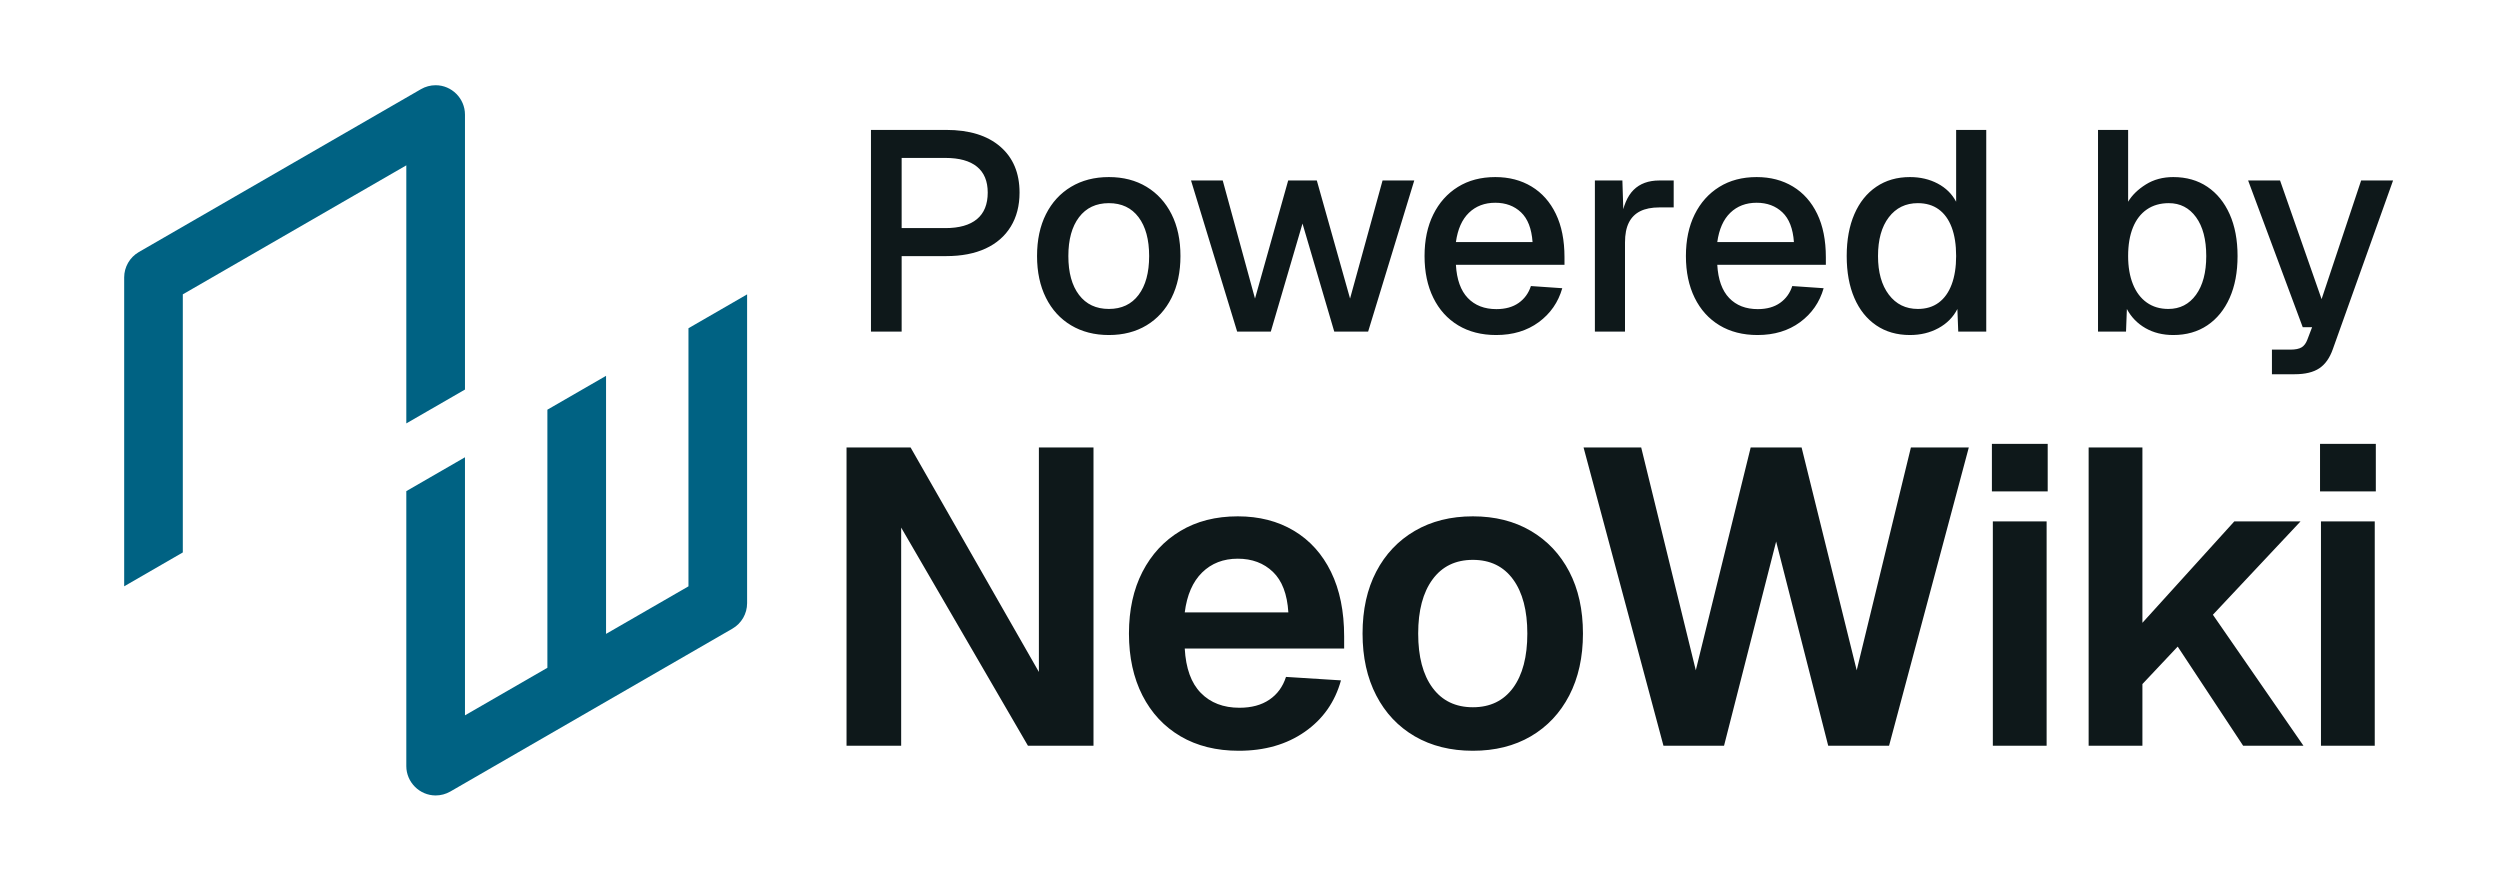
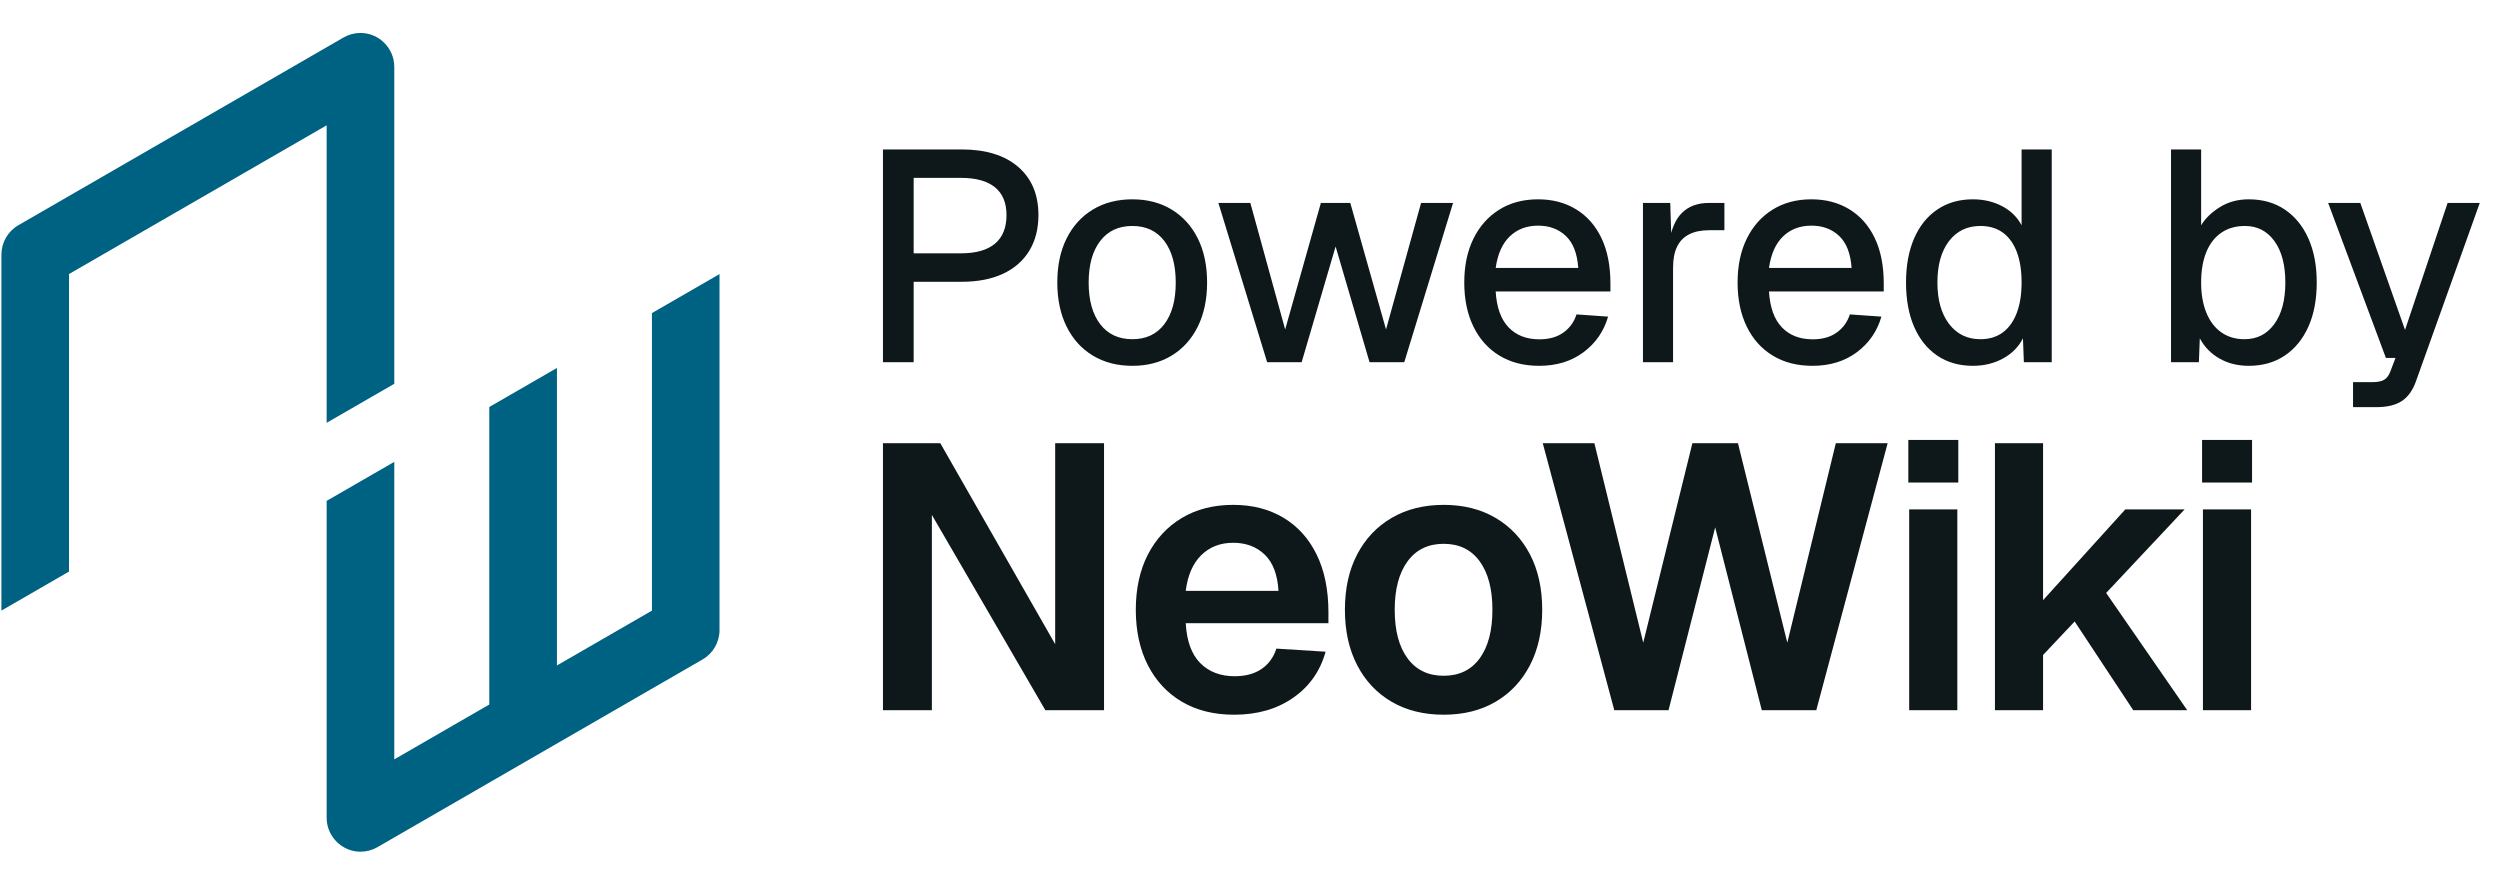
<svg xmlns="http://www.w3.org/2000/svg" width="88" height="31" viewBox="0 0 88 31">
-   <path fill="#006283" d="M4.371 20.638V9.766C4.371 9.398 4.568 9.056 4.887 8.872L14.819 3.138C14.975 3.048 15.153 3 15.335 3C15.901 3 16.366 3.466 16.367 4.032V13.712L14.302 14.904V5.82L6.435 10.361V19.446L4.371 20.638ZM26.298 10.362V21.234C26.298 21.602 26.101 21.944 25.782 22.128L15.851 27.862C15.694 27.952 15.516 28 15.335 28C14.769 28 14.303 27.534 14.302 26.968V17.288L16.367 16.096V25.18L19.268 23.506V14.421L21.333 13.229V22.313L24.234 20.639V11.554L26.298 10.362Z" />
-   <path fill="#0e181a" d="M30.658 11.673V4.573H33.306Q34.526 4.573 35.207 5.159Q35.888 5.745 35.888 6.779Q35.888 7.471 35.579 7.976Q35.27 8.481 34.693 8.748Q34.116 9.015 33.306 9.015H31.738V11.673ZM31.738 8.029H33.276Q34.008 8.029 34.388 7.714Q34.768 7.399 34.768 6.779Q34.768 6.175 34.389 5.867Q34.01 5.559 33.276 5.559H31.738Z M39.032 11.793Q38.272 11.793 37.701 11.451Q37.13 11.109 36.817 10.482Q36.504 9.855 36.504 9.013Q36.504 8.163 36.817 7.541Q37.13 6.919 37.701 6.576Q38.272 6.233 39.032 6.233Q39.792 6.233 40.359 6.576Q40.926 6.919 41.239 7.541Q41.552 8.163 41.552 9.013Q41.552 9.855 41.239 10.482Q40.926 11.109 40.359 11.451Q39.792 11.793 39.032 11.793ZM39.032 10.875Q39.706 10.875 40.078 10.381Q40.45 9.887 40.45 9.013Q40.45 8.141 40.078 7.646Q39.706 7.151 39.032 7.151Q38.358 7.151 37.982 7.646Q37.606 8.141 37.606 9.013Q37.606 9.887 37.982 10.381Q38.358 10.875 39.032 10.875Z M43.548 11.673 41.924 6.353H43.04L44.176 10.509L45.344 6.353H46.352L47.522 10.509L48.666 6.353H49.782L48.158 11.673H46.966L45.848 7.869L44.732 11.673Z M52.666 11.793Q51.892 11.793 51.326 11.451Q50.76 11.109 50.452 10.482Q50.144 9.855 50.144 9.013Q50.144 8.171 50.452 7.549Q50.76 6.927 51.318 6.58Q51.876 6.233 52.634 6.233Q53.36 6.233 53.911 6.566Q54.462 6.899 54.766 7.529Q55.07 8.159 55.07 9.053V9.321H51.248Q51.292 10.099 51.667 10.49Q52.042 10.881 52.674 10.881Q53.148 10.881 53.457 10.663Q53.766 10.445 53.888 10.069L54.992 10.145Q54.78 10.887 54.164 11.34Q53.548 11.793 52.666 11.793ZM51.248 8.521H53.946Q53.896 7.811 53.54 7.474Q53.184 7.137 52.634 7.137Q52.072 7.137 51.707 7.489Q51.342 7.841 51.248 8.521Z M56.14 11.673V6.353H57.108L57.152 7.765L57.06 7.737Q57.17 7.013 57.504 6.683Q57.838 6.353 58.406 6.353H58.914V7.301H58.41Q58.004 7.301 57.737 7.434Q57.47 7.567 57.335 7.837Q57.2 8.107 57.2 8.535V11.673Z M61.866 11.793Q61.092 11.793 60.526 11.451Q59.96 11.109 59.652 10.482Q59.344 9.855 59.344 9.013Q59.344 8.171 59.652 7.549Q59.96 6.927 60.518 6.58Q61.076 6.233 61.834 6.233Q62.56 6.233 63.111 6.566Q63.662 6.899 63.966 7.529Q64.27 8.159 64.27 9.053V9.321H60.448Q60.492 10.099 60.867 10.49Q61.242 10.881 61.874 10.881Q62.348 10.881 62.657 10.663Q62.966 10.445 63.088 10.069L64.192 10.145Q63.98 10.887 63.364 11.34Q62.748 11.793 61.866 11.793ZM60.448 8.521H63.146Q63.096 7.811 62.74 7.474Q62.384 7.137 61.834 7.137Q61.272 7.137 60.907 7.489Q60.542 7.841 60.448 8.521Z M67.23 11.793Q66.544 11.793 66.043 11.452Q65.542 11.111 65.273 10.488Q65.004 9.865 65.004 9.013Q65.004 8.161 65.274 7.538Q65.544 6.915 66.046 6.574Q66.548 6.233 67.23 6.233Q67.774 6.233 68.206 6.461Q68.638 6.689 68.856 7.101V4.573H69.916V11.673H68.93L68.9 10.877Q68.68 11.307 68.235 11.55Q67.79 11.793 67.23 11.793ZM67.508 10.875Q67.942 10.875 68.242 10.653Q68.542 10.431 68.699 10.012Q68.856 9.593 68.856 9.013Q68.856 8.417 68.699 8.002Q68.542 7.587 68.242 7.369Q67.942 7.151 67.508 7.151Q66.866 7.151 66.486 7.648Q66.106 8.145 66.106 9.013Q66.106 9.869 66.487 10.372Q66.868 10.875 67.508 10.875Z M76.498 11.793Q75.944 11.793 75.52 11.55Q75.096 11.307 74.866 10.877L74.836 11.673H73.85V4.573H74.91V7.101Q75.116 6.755 75.532 6.494Q75.948 6.233 76.498 6.233Q77.192 6.233 77.699 6.575Q78.206 6.917 78.484 7.54Q78.762 8.163 78.762 9.013Q78.762 9.863 78.484 10.486Q78.206 11.109 77.699 11.451Q77.192 11.793 76.498 11.793ZM76.326 10.875Q76.938 10.875 77.299 10.377Q77.66 9.879 77.66 9.013Q77.66 8.139 77.301 7.645Q76.942 7.151 76.342 7.151Q75.892 7.151 75.57 7.372Q75.248 7.593 75.079 8.009Q74.91 8.425 74.91 9.013Q74.91 9.583 75.079 10.003Q75.248 10.423 75.566 10.649Q75.884 10.875 76.326 10.875Z M79.972 13.173V12.307H80.616Q80.888 12.307 81.019 12.225Q81.15 12.143 81.22 11.953L81.386 11.517H81.056L79.134 6.353H80.258L81.72 10.529L83.112 6.353H84.236L82.116 12.289Q81.954 12.753 81.641 12.963Q81.328 13.173 80.772 13.173Z" />
-   <path fill="#0e181a" d="M29.798 26.25V15.75H32.052L36.569 23.653V15.75H38.491V26.25H36.184L31.721 18.571V26.25L29.798 26.25ZM43.605 26.427C42.818 26.427 42.135 26.258 41.557 25.919C40.978 25.579 40.531 25.1 40.214 24.48C39.898 23.86 39.739 23.133 39.739 22.301C39.739 21.469 39.898 20.745 40.214 20.13C40.531 19.515 40.975 19.035 41.548 18.691C42.121 18.347 42.795 18.175 43.57 18.175C44.321 18.175 44.978 18.343 45.542 18.68C46.106 19.016 46.542 19.499 46.851 20.13C47.16 20.761 47.314 21.519 47.314 22.405V22.828H41.703C41.741 23.524 41.929 24.045 42.27 24.392C42.61 24.739 43.063 24.913 43.629 24.913C44.051 24.913 44.401 24.819 44.68 24.63C44.959 24.442 45.155 24.175 45.267 23.827L47.202 23.949C46.991 24.712 46.566 25.316 45.928 25.76C45.29 26.205 44.516 26.427 43.605 26.427M41.703 21.556H45.35C45.311 20.915 45.13 20.44 44.807 20.13C44.485 19.821 44.072 19.666 43.57 19.666C43.063 19.666 42.644 19.828 42.314 20.152C41.984 20.477 41.78 20.945 41.703 21.556M51.845 26.427C51.066 26.427 50.385 26.258 49.801 25.919C49.218 25.579 48.765 25.1 48.444 24.48C48.122 23.86 47.962 23.133 47.962 22.301C47.962 21.463 48.122 20.737 48.444 20.121C48.765 19.506 49.218 19.028 49.801 18.687C50.385 18.346 51.066 18.175 51.845 18.175C52.624 18.175 53.304 18.346 53.884 18.687C54.465 19.028 54.916 19.506 55.238 20.121C55.559 20.737 55.72 21.463 55.72 22.301C55.72 23.133 55.559 23.86 55.238 24.48C54.916 25.1 54.465 25.579 53.884 25.919C53.304 26.258 52.624 26.427 51.845 26.427M51.845 24.895C52.455 24.895 52.926 24.667 53.261 24.211C53.595 23.754 53.762 23.117 53.762 22.301C53.762 21.489 53.595 20.853 53.261 20.395Q52.759 19.707 51.845 19.707C51.236 19.707 50.763 19.936 50.426 20.395Q49.92 21.083 49.92 22.301C49.92 23.117 50.088 23.754 50.426 24.211C50.763 24.667 51.236 24.895 51.845 24.895M58.554 26.25 55.741 15.75H57.77L59.692 23.594L61.624 15.75H63.416L65.356 23.594L67.264 15.75H69.302L66.495 26.25H64.353L62.52 19.062L60.686 26.25H58.554ZM70.148 26.25V18.353H72.041V26.25L70.148 26.25ZM70.115 17.297V15.623H72.079V17.297L70.115 17.297ZM73.52 26.25V15.75H75.413V21.923L78.648 18.353H80.979L77.894 21.639L81.082 26.25H78.959L76.655 22.76L75.413 24.079V26.25H73.52ZM81.698 26.25V18.353H83.591V26.25L81.698 26.25ZM81.665 17.297V15.623H83.629V17.297L81.665 17.297Z" />
+   <path fill="#006283" d="M0.05 21.493V8.96C0.05 8.536 0.277 8.141 0.645 7.929L12.094 1.319C12.274 1.215 12.479 1.16 12.689 1.16C13.342 1.16 13.878 1.697 13.879 2.35V13.509L11.498 14.883V4.411L2.429 9.646V20.119L0.05 21.493ZM25.327 9.647V22.18C25.327 22.604 25.1 22.999 24.733 23.211L13.284 29.821C13.103 29.925 12.898 29.98 12.689 29.98C12.037 29.98 11.5 29.443 11.498 28.79V17.631L13.879 16.257V26.729L17.223 24.799V14.326L19.604 12.952V23.424L22.948 21.494V11.021L25.327 9.647Z" />
+   <path fill="#0e181a" d="M31.08 12.75V5.26H33.848Q35.127 5.26 35.84 5.874Q36.553 6.488 36.553 7.572Q36.553 8.299 36.229 8.83Q35.905 9.359 35.301 9.639Q34.697 9.919 33.848 9.919H32.161V12.75H31.08ZM32.161 8.917H33.824Q34.614 8.917 35.021 8.579Q35.429 8.239 35.429 7.572Q35.429 6.923 35.022 6.592Q34.616 6.261 33.824 6.261H32.161V8.917ZM39.858 12.877Q39.064 12.877 38.467 12.516Q37.871 12.156 37.544 11.495Q37.217 10.834 37.217 9.946Q37.217 9.049 37.544 8.394Q37.871 7.738 38.467 7.377Q39.064 7.016 39.858 7.016Q40.651 7.016 41.244 7.377Q41.836 7.738 42.163 8.394Q42.49 9.049 42.49 9.946Q42.49 10.834 42.163 11.495Q41.836 12.156 41.244 12.516Q40.651 12.877 39.858 12.877ZM39.858 11.94Q40.584 11.94 40.985 11.41Q41.386 10.881 41.386 9.946Q41.386 9.014 40.985 8.484Q40.584 7.954 39.858 7.954Q39.132 7.954 38.726 8.484Q38.321 9.014 38.321 9.946Q38.321 10.881 38.726 11.41Q39.132 11.94 39.858 11.94ZM44.604 12.75 42.887 7.143H44.012L45.238 11.597L46.495 7.143H47.53L48.788 11.597L50.022 7.143H51.148L49.43 12.75H48.208L47.013 8.677L45.818 12.75H44.604ZM54.179 12.877Q53.369 12.877 52.777 12.516Q52.186 12.156 51.864 11.495Q51.542 10.834 51.542 9.946Q51.542 9.059 51.864 8.404Q52.186 7.748 52.768 7.383Q53.351 7.016 54.143 7.016Q54.899 7.016 55.475 7.366Q56.051 7.715 56.369 8.376Q56.687 9.039 56.687 9.981V10.259H52.648Q52.697 11.098 53.1 11.521Q53.503 11.944 54.185 11.944Q54.698 11.944 55.03 11.707Q55.363 11.47 55.493 11.067L56.605 11.145Q56.381 11.92 55.74 12.398Q55.098 12.877 54.179 12.877ZM52.648 9.431H55.555Q55.5 8.666 55.117 8.305Q54.734 7.943 54.143 7.943Q53.537 7.943 53.145 8.32Q52.751 8.698 52.648 9.431ZM57.832 12.75V7.143H58.793L58.838 8.614L58.744 8.583Q58.857 7.831 59.211 7.487Q59.563 7.143 60.16 7.143H60.699V8.104H60.167Q59.739 8.104 59.459 8.248Q59.177 8.391 59.035 8.68Q58.892 8.968 58.892 9.424V12.75H57.832ZM63.8 12.877Q62.99 12.877 62.398 12.516Q61.807 12.156 61.485 11.495Q61.163 10.834 61.163 9.946Q61.163 9.059 61.485 8.404Q61.807 7.748 62.389 7.383Q62.972 7.016 63.764 7.016Q64.52 7.016 65.096 7.366Q65.672 7.715 65.99 8.376Q66.308 9.039 66.308 9.981V10.259H62.269Q62.318 11.098 62.721 11.521Q63.125 11.944 63.806 11.944Q64.319 11.944 64.651 11.707Q64.984 11.47 65.115 11.067L66.226 11.145Q66.002 11.92 65.361 12.398Q64.719 12.877 63.8 12.877ZM62.269 9.431H65.176Q65.122 8.666 64.738 8.305Q64.355 7.943 63.764 7.943Q63.158 7.943 62.766 8.32Q62.372 8.698 62.269 9.431ZM69.445 12.877Q68.72 12.877 68.189 12.517Q67.661 12.157 67.376 11.501Q67.092 10.845 67.092 9.946Q67.092 9.048 67.377 8.392Q67.662 7.735 68.192 7.376Q68.723 7.016 69.445 7.016Q70.014 7.016 70.472 7.256Q70.93 7.495 71.16 7.93V5.26H72.221V12.75H71.24L71.208 11.909Q70.976 12.363 70.506 12.619Q70.035 12.877 69.445 12.877ZM69.709 11.94Q70.177 11.94 70.5 11.7Q70.822 11.461 70.991 11.013Q71.16 10.564 71.16 9.946Q71.16 9.311 70.991 8.867Q70.822 8.423 70.5 8.188Q70.177 7.954 69.709 7.954Q69.016 7.954 68.606 8.485Q68.197 9.017 68.197 9.946Q68.197 10.864 68.607 11.402Q69.018 11.94 69.709 11.94ZM79.156 12.877Q78.573 12.877 78.124 12.619Q77.675 12.363 77.433 11.909L77.401 12.75H76.42V5.26H77.48V7.93Q77.696 7.569 78.136 7.293Q78.576 7.016 79.156 7.016Q79.889 7.016 80.425 7.376Q80.961 7.737 81.255 8.393Q81.549 9.049 81.549 9.946Q81.549 10.844 81.255 11.5Q80.961 12.156 80.425 12.516Q79.889 12.877 79.156 12.877ZM79.007 11.94Q79.668 11.94 80.056 11.406Q80.444 10.872 80.444 9.946Q80.444 9.012 80.057 8.483Q79.671 7.954 79.024 7.954Q78.539 7.954 78.192 8.191Q77.845 8.427 77.663 8.872Q77.48 9.317 77.48 9.946Q77.48 10.556 77.663 11.005Q77.845 11.455 78.188 11.697Q78.531 11.94 79.007 11.94ZM82.827 14.332V13.452H83.498Q83.787 13.452 83.927 13.365Q84.066 13.277 84.14 13.077L84.321 12.6H83.984L81.951 7.143H83.083L84.657 11.613L86.156 7.143H87.288L85.044 13.415Q84.876 13.895 84.549 14.113Q84.222 14.332 83.643 14.332H82.827Z" />
+   <path fill="#0e181a" d="M31.08 25V15.6H33.098L37.142 22.675V15.6H38.862V25H36.797L32.802 18.125V25H31.08ZM43.441 25.158C42.736 25.158 42.125 25.007 41.607 24.704C41.089 24.399 40.689 23.97 40.405 23.415C40.122 22.86 39.98 22.21 39.98 21.465C39.98 20.72 40.122 20.072 40.405 19.521C40.689 18.971 41.086 18.541 41.599 18.233C42.112 17.925 42.715 17.771 43.409 17.771C44.082 17.771 44.67 17.921 45.175 18.223C45.68 18.524 46.07 18.956 46.346 19.521C46.623 20.086 46.761 20.765 46.761 21.558V21.936H41.738C41.772 22.56 41.94 23.026 42.245 23.337C42.55 23.647 42.955 23.803 43.462 23.803C43.84 23.803 44.153 23.719 44.403 23.55C44.653 23.381 44.828 23.142 44.928 22.831L46.661 22.94C46.472 23.623 46.091 24.164 45.52 24.561C44.949 24.96 44.256 25.158 43.441 25.158M41.738 20.798H45.003C44.968 20.224 44.806 19.799 44.517 19.521C44.228 19.245 43.859 19.106 43.409 19.106C42.955 19.106 42.58 19.251 42.285 19.541C41.989 19.832 41.807 20.251 41.738 20.798M50.817 25.158C50.12 25.158 49.51 25.007 48.987 24.704C48.466 24.399 48.06 23.97 47.773 23.415C47.484 22.86 47.341 22.21 47.341 21.465C47.341 20.714 47.484 20.065 47.773 19.513C48.06 18.963 48.466 18.535 48.987 18.229C49.51 17.924 50.12 17.771 50.817 17.771C51.515 17.771 52.123 17.924 52.643 18.229C53.163 18.535 53.567 18.963 53.855 19.513C54.142 20.065 54.286 20.714 54.286 21.465C54.286 22.21 54.142 22.86 53.855 23.415C53.567 23.97 53.163 24.399 52.643 24.704C52.123 25.007 51.515 25.158 50.817 25.158M50.817 23.787C51.363 23.787 51.785 23.583 52.085 23.175C52.384 22.765 52.533 22.195 52.533 21.465C52.533 20.738 52.384 20.168 52.085 19.758Q51.636 19.142 50.817 19.142C50.272 19.142 49.849 19.347 49.547 19.758Q49.094 20.374 49.094 21.465C49.094 22.195 49.244 22.765 49.547 23.175C49.849 23.583 50.272 23.787 50.817 23.787M56.823 25 54.305 15.6H56.122L57.842 22.622L59.572 15.6H61.176L62.913 22.622L64.621 15.6H66.445L63.933 25H62.015L60.374 18.565L58.732 25H56.823ZM67.203 25V17.93H68.898V25H67.203ZM67.173 16.985V15.486H68.932V16.985H67.173ZM70.222 25V15.6H71.916V21.126L74.812 17.93H76.899L74.137 20.872L76.991 25H75.091L73.028 21.876L71.916 23.056V25H70.222ZM77.543 25V17.93H79.238V25H77.543ZM77.513 16.985V15.486H79.272V16.985H77.513Z" />
</svg>
